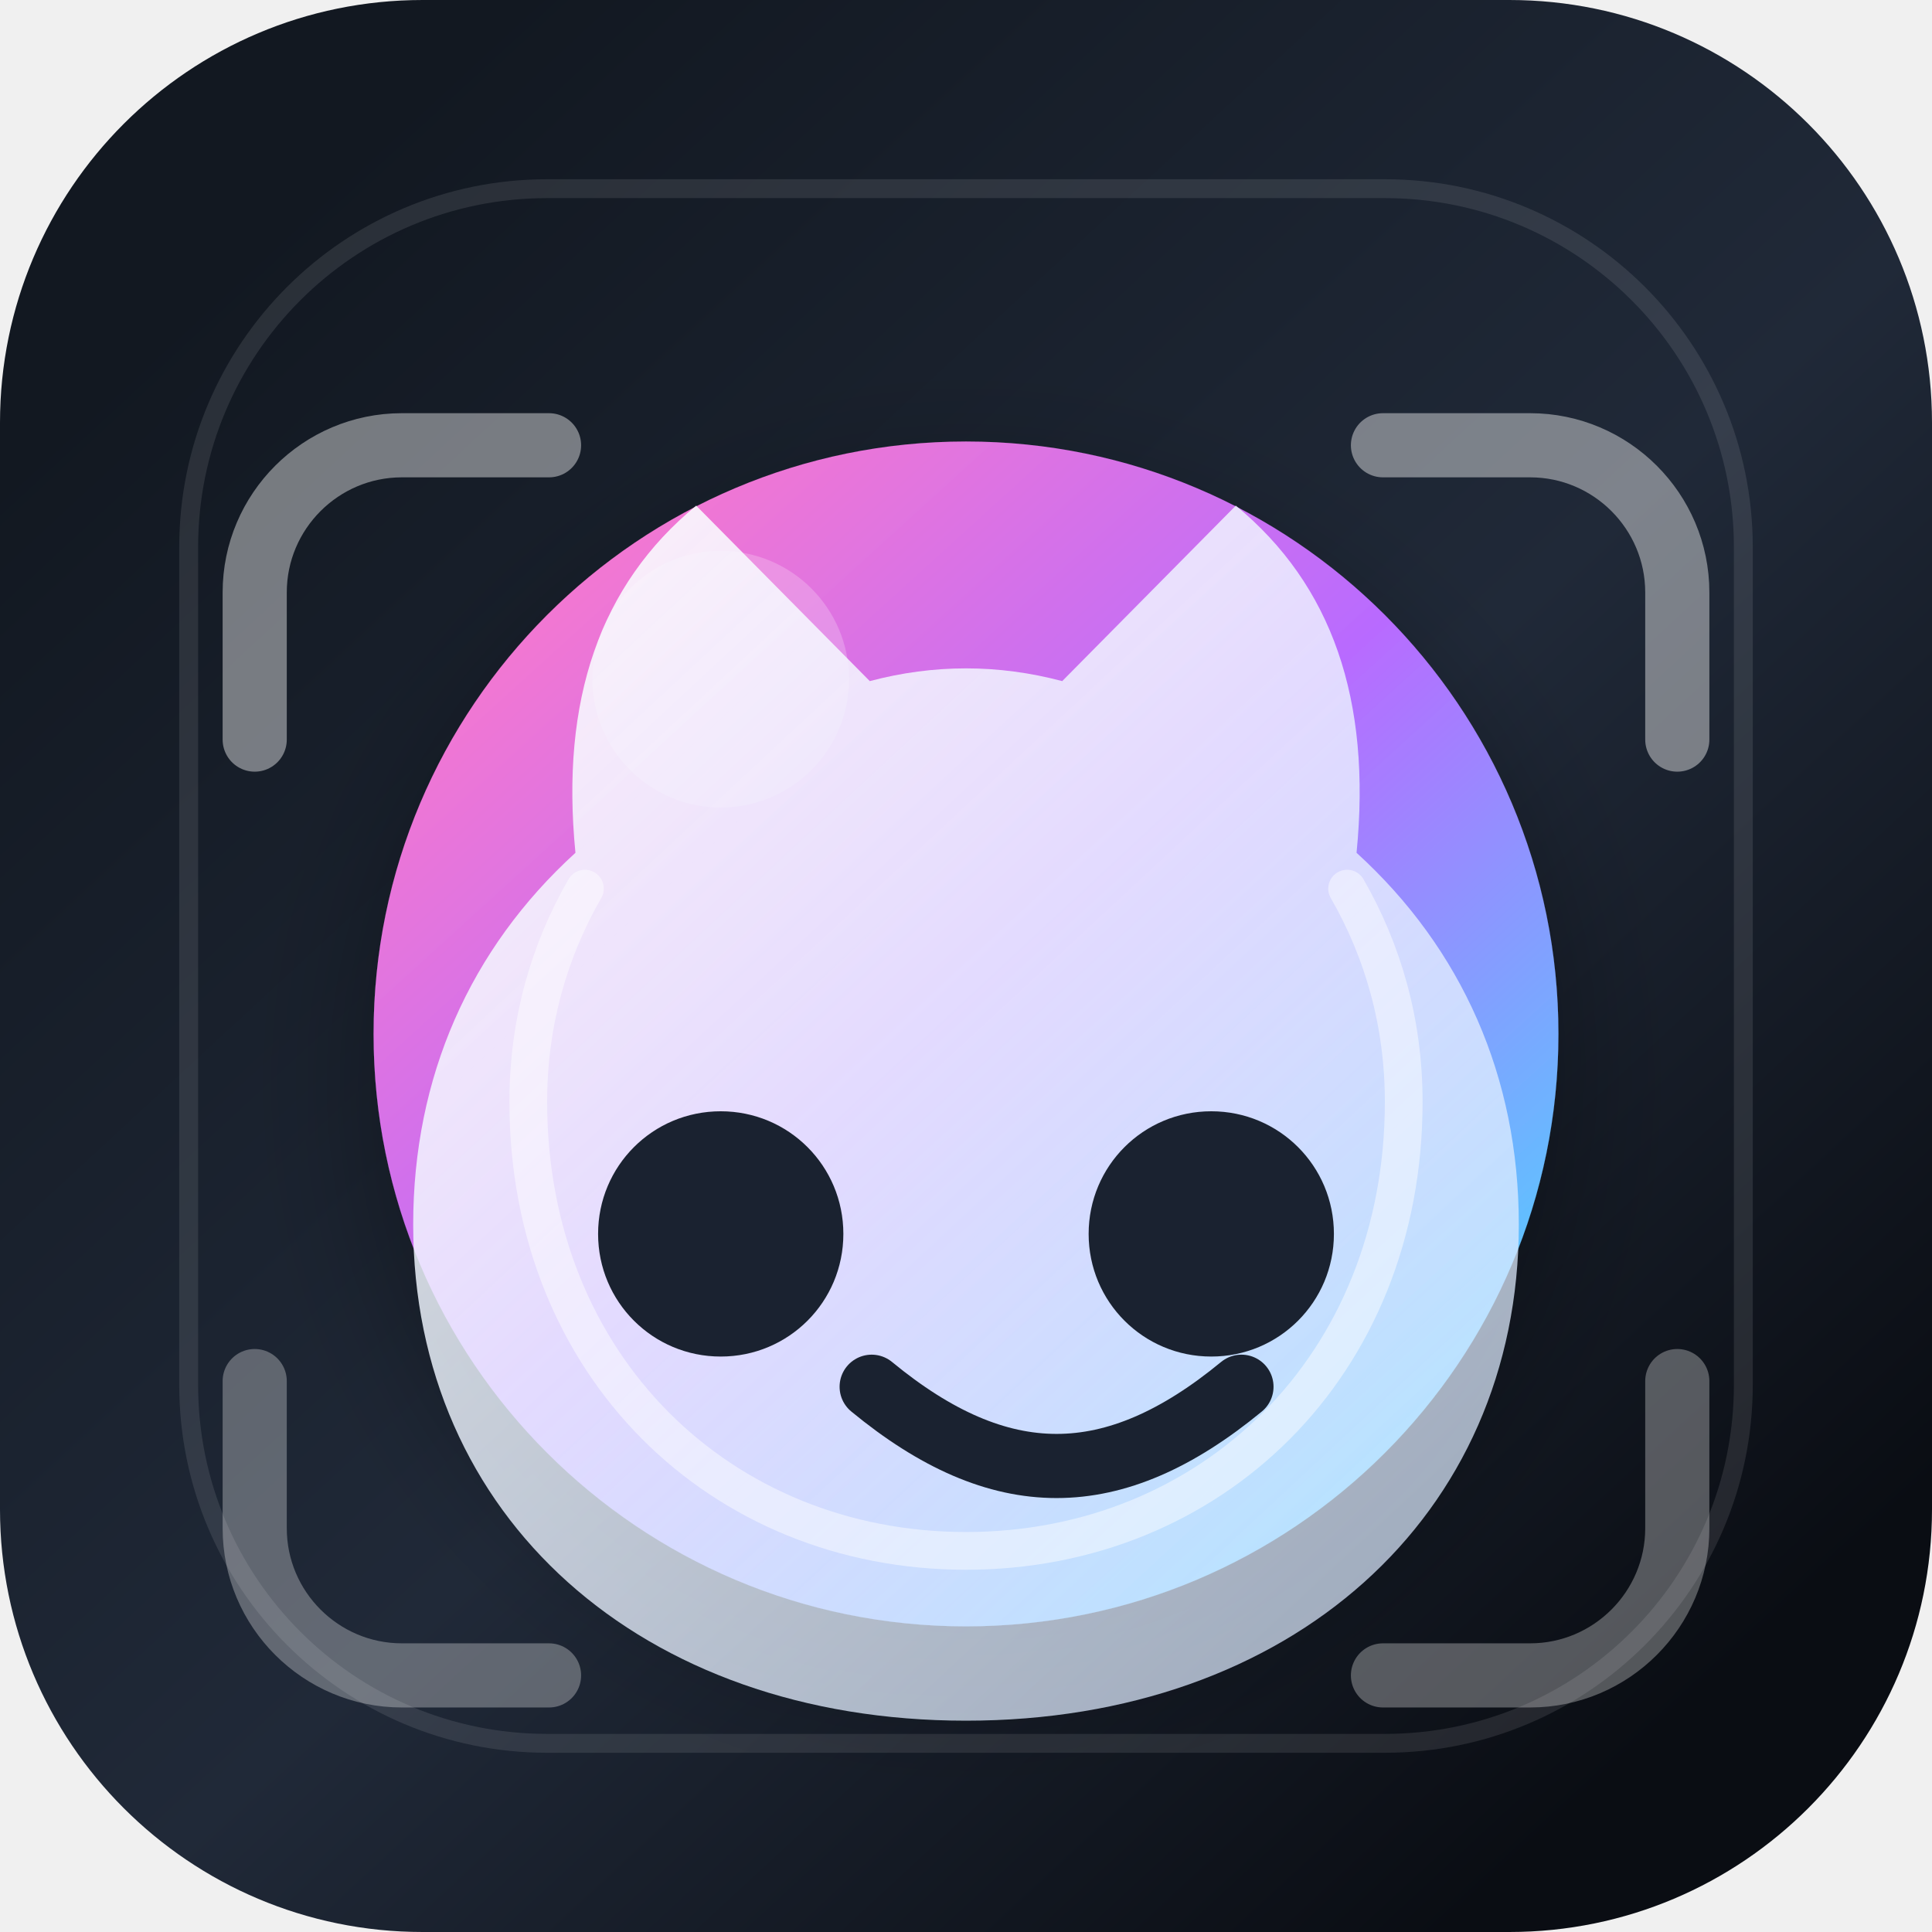
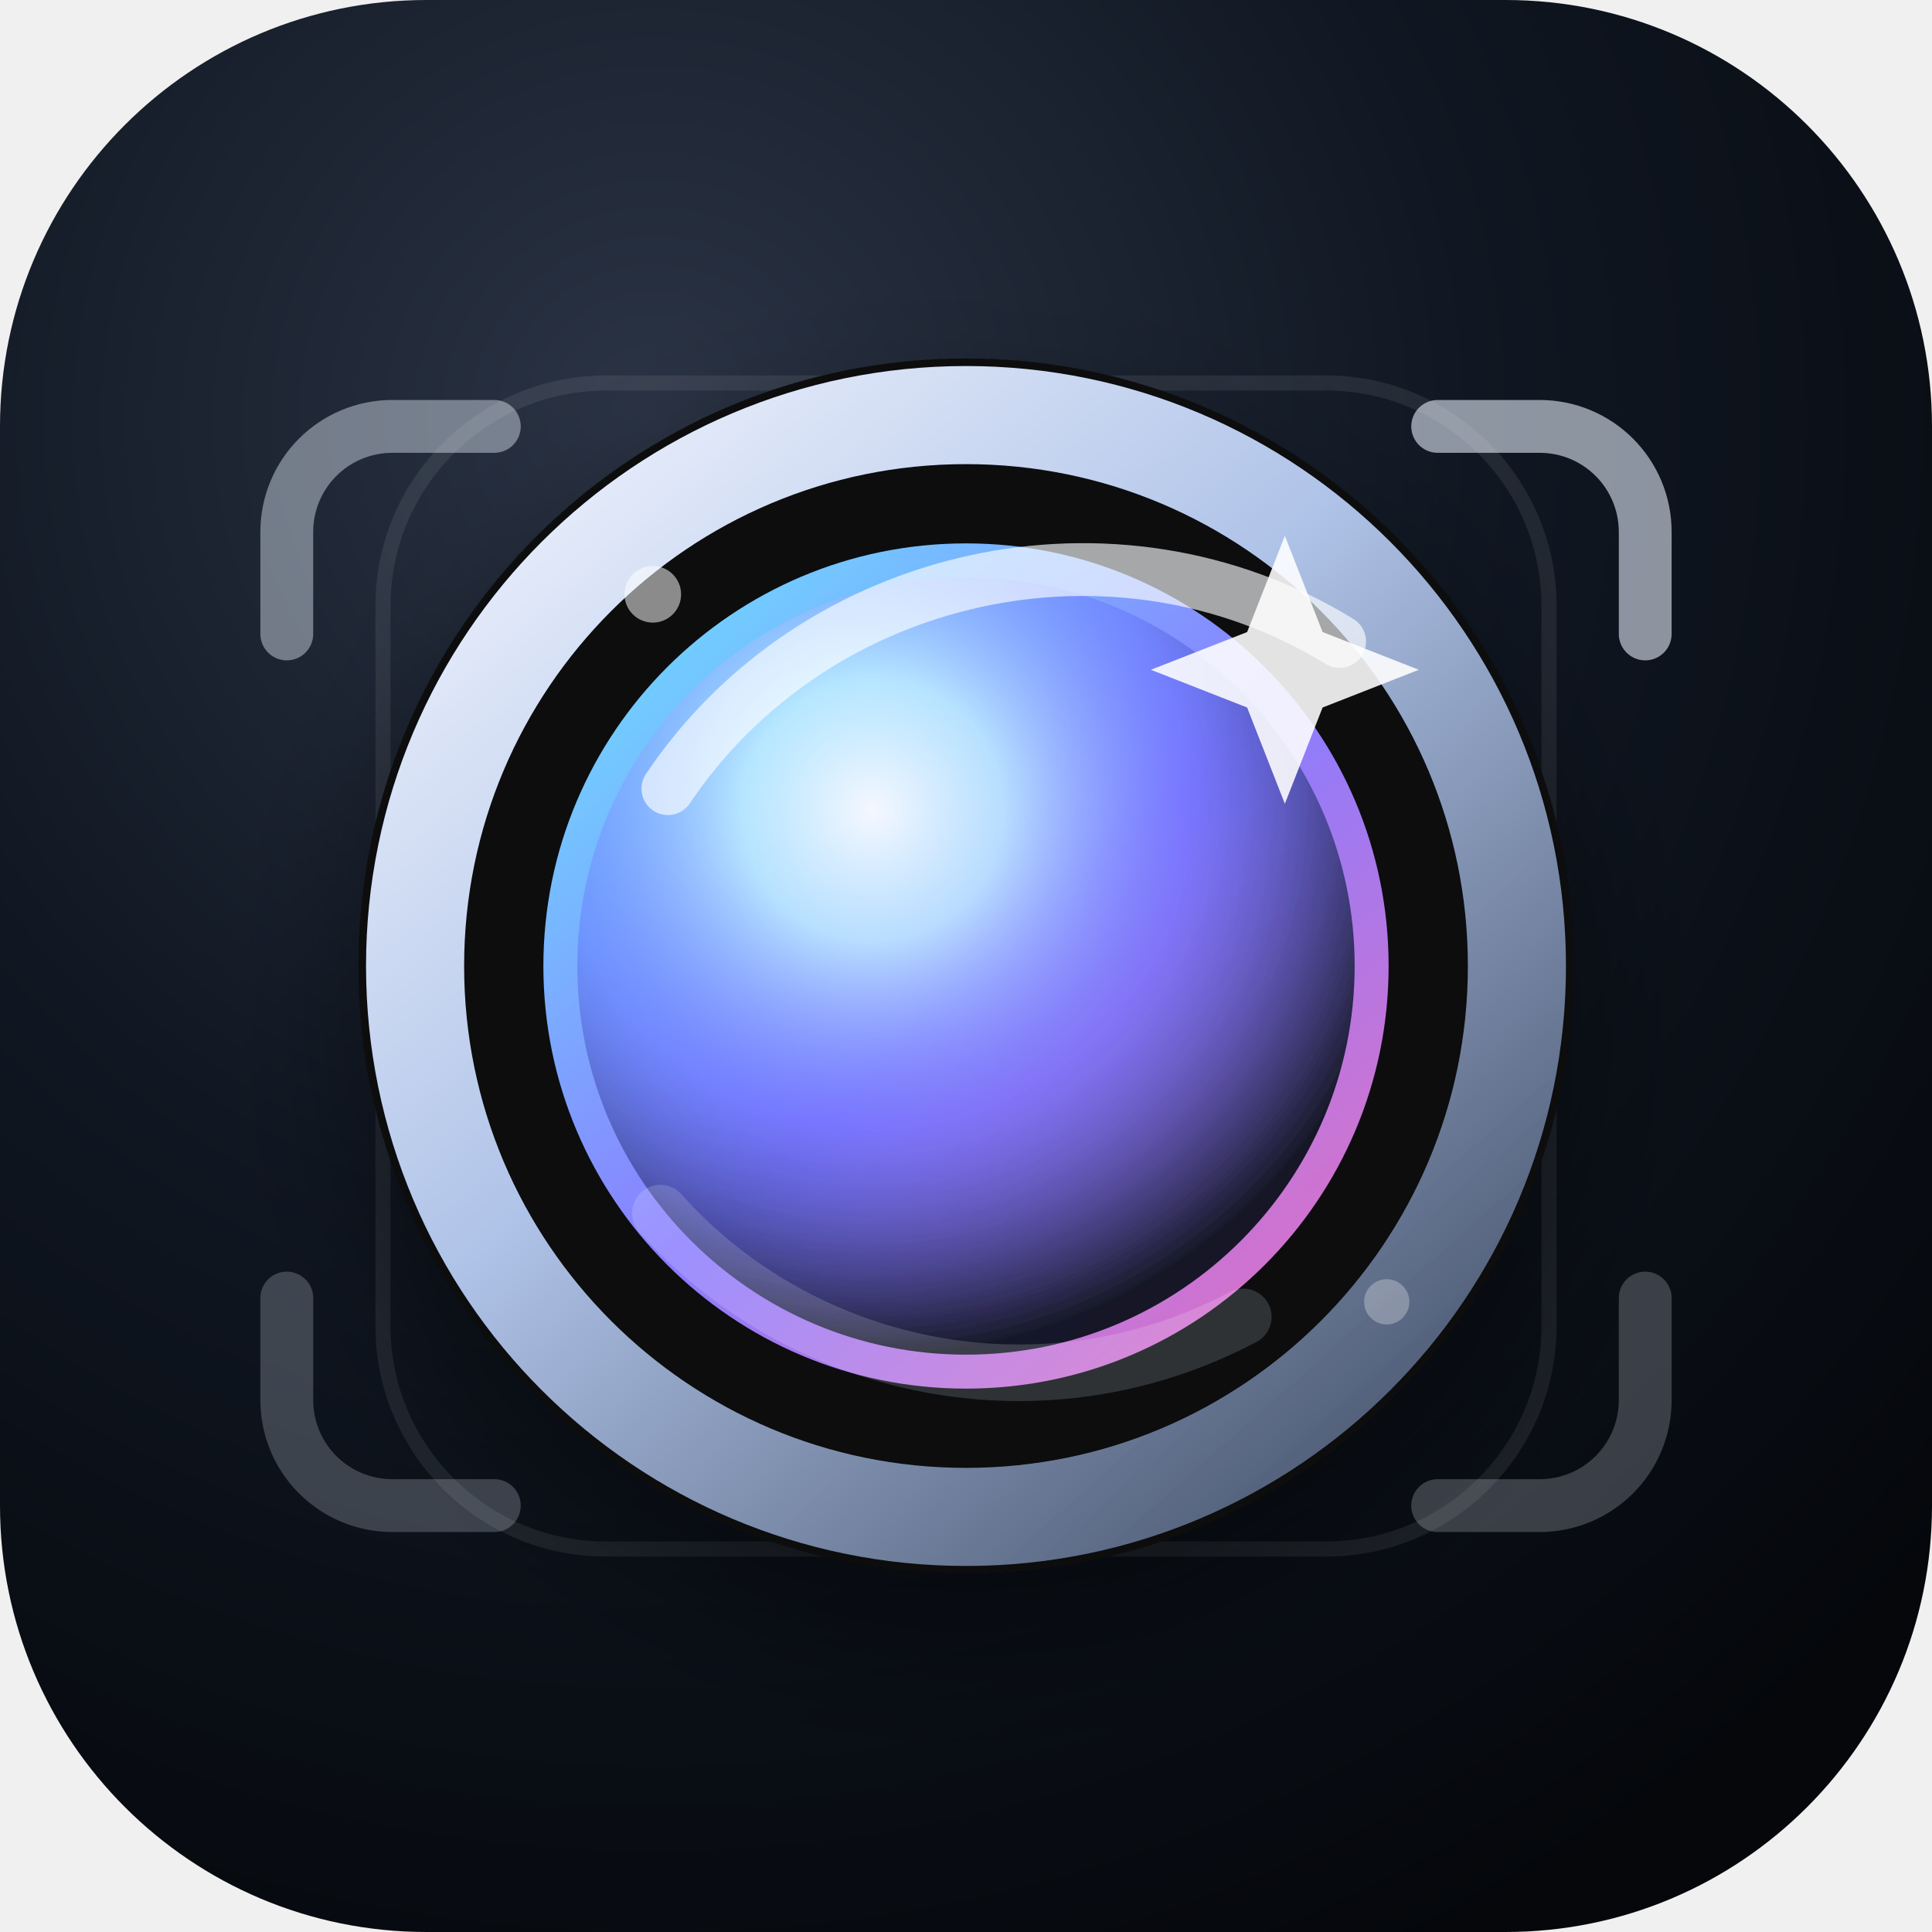
<svg xmlns="http://www.w3.org/2000/svg" viewBox="0 0 1024 1024">
  <defs>
-     <linearGradient id="bg" x1="140" y1="120" x2="880" y2="920" gradientUnits="userSpaceOnUse">
-       <stop offset="0" stop-color="#121821" />
-       <stop offset="0.55" stop-color="#202938" />
-       <stop offset="1" stop-color="#0A0D13" />
+     <radialGradient id="bg" cx="34%" cy="22%" r="88%">
+       <stop offset="0" stop-color="#2B3445" />
+       <stop offset="0.48" stop-color="#101722" />
+       <stop offset="1" stop-color="#05070B" />
+     </radialGradient>
+     <linearGradient id="rim" x1="238" y1="210" x2="790" y2="834" gradientUnits="userSpaceOnUse">
+       <stop offset="0" stop-color="#F4F7FF" />
+       <stop offset="0.42" stop-color="#AFC3E8" />
+       <stop offset="1" stop-color="#3A465D" />
    </linearGradient>
-     <linearGradient id="core" x1="270" y1="250" x2="770" y2="800" gradientUnits="userSpaceOnUse">
-       <stop offset="0" stop-color="#FF7AC8" />
-       <stop offset="0.5" stop-color="#B86BFF" />
-       <stop offset="1" stop-color="#49D7FF" />
+     <linearGradient id="glass" x1="320" y1="270" x2="748" y2="744" gradientUnits="userSpaceOnUse">
+       <stop offset="0" stop-color="#68E8FF" />
+       <stop offset="0.5" stop-color="#8A7CFF" />
+       <stop offset="1" stop-color="#F46EB7" />
    </linearGradient>
-     <linearGradient id="glow" x1="250" y1="210" x2="780" y2="780" gradientUnits="userSpaceOnUse">
+     <radialGradient id="core" cx="38%" cy="30%" r="70%">
      <stop offset="0" stop-color="#FFFFFF" stop-opacity="0.92" />
-       <stop offset="1" stop-color="#DCEAFF" stop-opacity="0.72" />
-     </linearGradient>
-     <filter id="softShadow" x="-20%" y="-20%" width="140%" height="140%">
-       <feDropShadow dx="0" dy="26" stdDeviation="34" flood-color="#000000" flood-opacity="0.34" />
+       <stop offset="0.24" stop-color="#C8F6FF" stop-opacity="0.76" />
+       <stop offset="0.58" stop-color="#5E6DFF" stop-opacity="0.42" />
+       <stop offset="1" stop-color="#101521" stop-opacity="0.96" />
+     </radialGradient>
+     <filter id="shadow" x="-20%" y="-20%" width="140%" height="150%">
+       <feDropShadow dx="0" dy="34" stdDeviation="38" flood-color="#000000" flood-opacity="0.44" />
    </filter>
  </defs>
-   <rect width="1024" height="1024" rx="224" fill="url(#bg)" />
-   <rect x="100" y="100" width="824" height="824" rx="190" fill="none" stroke="#FFFFFF" stroke-opacity="0.10" stroke-width="10" />
-   <circle cx="512" cy="548" r="314" fill="url(#core)" filter="url(#softShadow)" />
-   <circle cx="382" cy="360" r="68" fill="#FFFFFF" opacity="0.22" />
-   <path d="M305 452c-8-81 13-142 64-184l92 93c34-9 68-9 102 0l92-93c51 42 72 103 64 184 56 51 86 119 86 197 0 155-121 263-293 263S219 804 219 649c0-78 30-146 86-197z" fill="url(#glow)" />
-   <path d="M382 589c36 0 65 29 65 65s-29 65-65 65-65-29-65-65 29-65 65-65zm260 0c36 0 65 29 65 65s-29 65-65 65-65-29-65-65 29-65 65-65z" fill="#1A2230" />
-   <path d="M462 735c34 28 66 42 98 42s64-14 98-42" fill="none" stroke="#1A2230" stroke-width="34" stroke-linecap="round" />
-   <path d="M310 471c-19 33-30 71-30 113 0 140 102 238 232 238s232-98 232-238c0-42-11-80-30-113" fill="none" stroke="#FFFFFF" stroke-opacity="0.46" stroke-width="20" stroke-linecap="round" />
-   <path d="M733 236h78c43 0 78 35 78 78v78" fill="none" stroke="#FFFFFF" stroke-opacity="0.42" stroke-width="34" stroke-linecap="round" />
-   <path d="M291 236h-78c-43 0-78 35-78 78v78" fill="none" stroke="#FFFFFF" stroke-opacity="0.42" stroke-width="34" stroke-linecap="round" />
-   <path d="M733 888h78c43 0 78-35 78-78v-78" fill="none" stroke="#FFFFFF" stroke-opacity="0.30" stroke-width="34" stroke-linecap="round" />
-   <path d="M291 888h-78c-43 0-78-35-78-78v-78" fill="none" stroke="#FFFFFF" stroke-opacity="0.30" stroke-width="34" stroke-linecap="round" />
+   <rect width="1024" height="1024" rx="226" fill="url(#bg)" />
+   <path d="M203 321c0-65 53-118 118-118h382c65 0 118 53 118 118v382c0 65-53 118-118 118H321c-65 0-118-53-118-118V321z" fill="none" stroke="#FFFFFF" stroke-opacity="0.08" stroke-width="8" />
+   <g filter="url(#shadow)">
+     <circle cx="512" cy="512" r="322" fill="#070A10" />
+     <circle cx="512" cy="512" r="292" fill="none" stroke="url(#rim)" stroke-width="52" />
+     <circle cx="512" cy="512" r="224" fill="url(#glass)" />
+     <circle cx="512" cy="512" r="206" fill="url(#core)" />
+     <path d="M354 418c78-116 237-151 356-78" fill="none" stroke="#FFFFFF" stroke-opacity="0.64" stroke-width="28" stroke-linecap="round" />
+     <path d="M350 643c74 83 201 112 309 55" fill="none" stroke="#FFFFFF" stroke-opacity="0.16" stroke-width="30" stroke-linecap="round" />
+   </g>
+   <path d="M762 226h54c31 0 56 25 56 56v54" fill="none" stroke="#E9F2FF" stroke-opacity="0.58" stroke-width="28" stroke-linecap="round" />
+   <path d="M262 226h-54c-31 0-56 25-56 56v54" fill="none" stroke="#E9F2FF" stroke-opacity="0.42" stroke-width="28" stroke-linecap="round" />
+   <path d="M762 798h54c31 0 56-25 56-56v-54" fill="none" stroke="#E9F2FF" stroke-opacity="0.22" stroke-width="28" stroke-linecap="round" />
+   <path d="M262 798h-54c-31 0-56-25-56-56v-54" fill="none" stroke="#E9F2FF" stroke-opacity="0.22" stroke-width="28" stroke-linecap="round" />
+   <path d="M681 284l20 51 51 20-51 20-20 51-20-51-51-20 51-20 20-51z" fill="#FFFFFF" fill-opacity="0.88" />
+   <circle cx="346" cy="315" r="15" fill="#FFFFFF" fill-opacity="0.52" />
+   <circle cx="735" cy="690" r="12" fill="#FFFFFF" fill-opacity="0.28" />
</svg>
